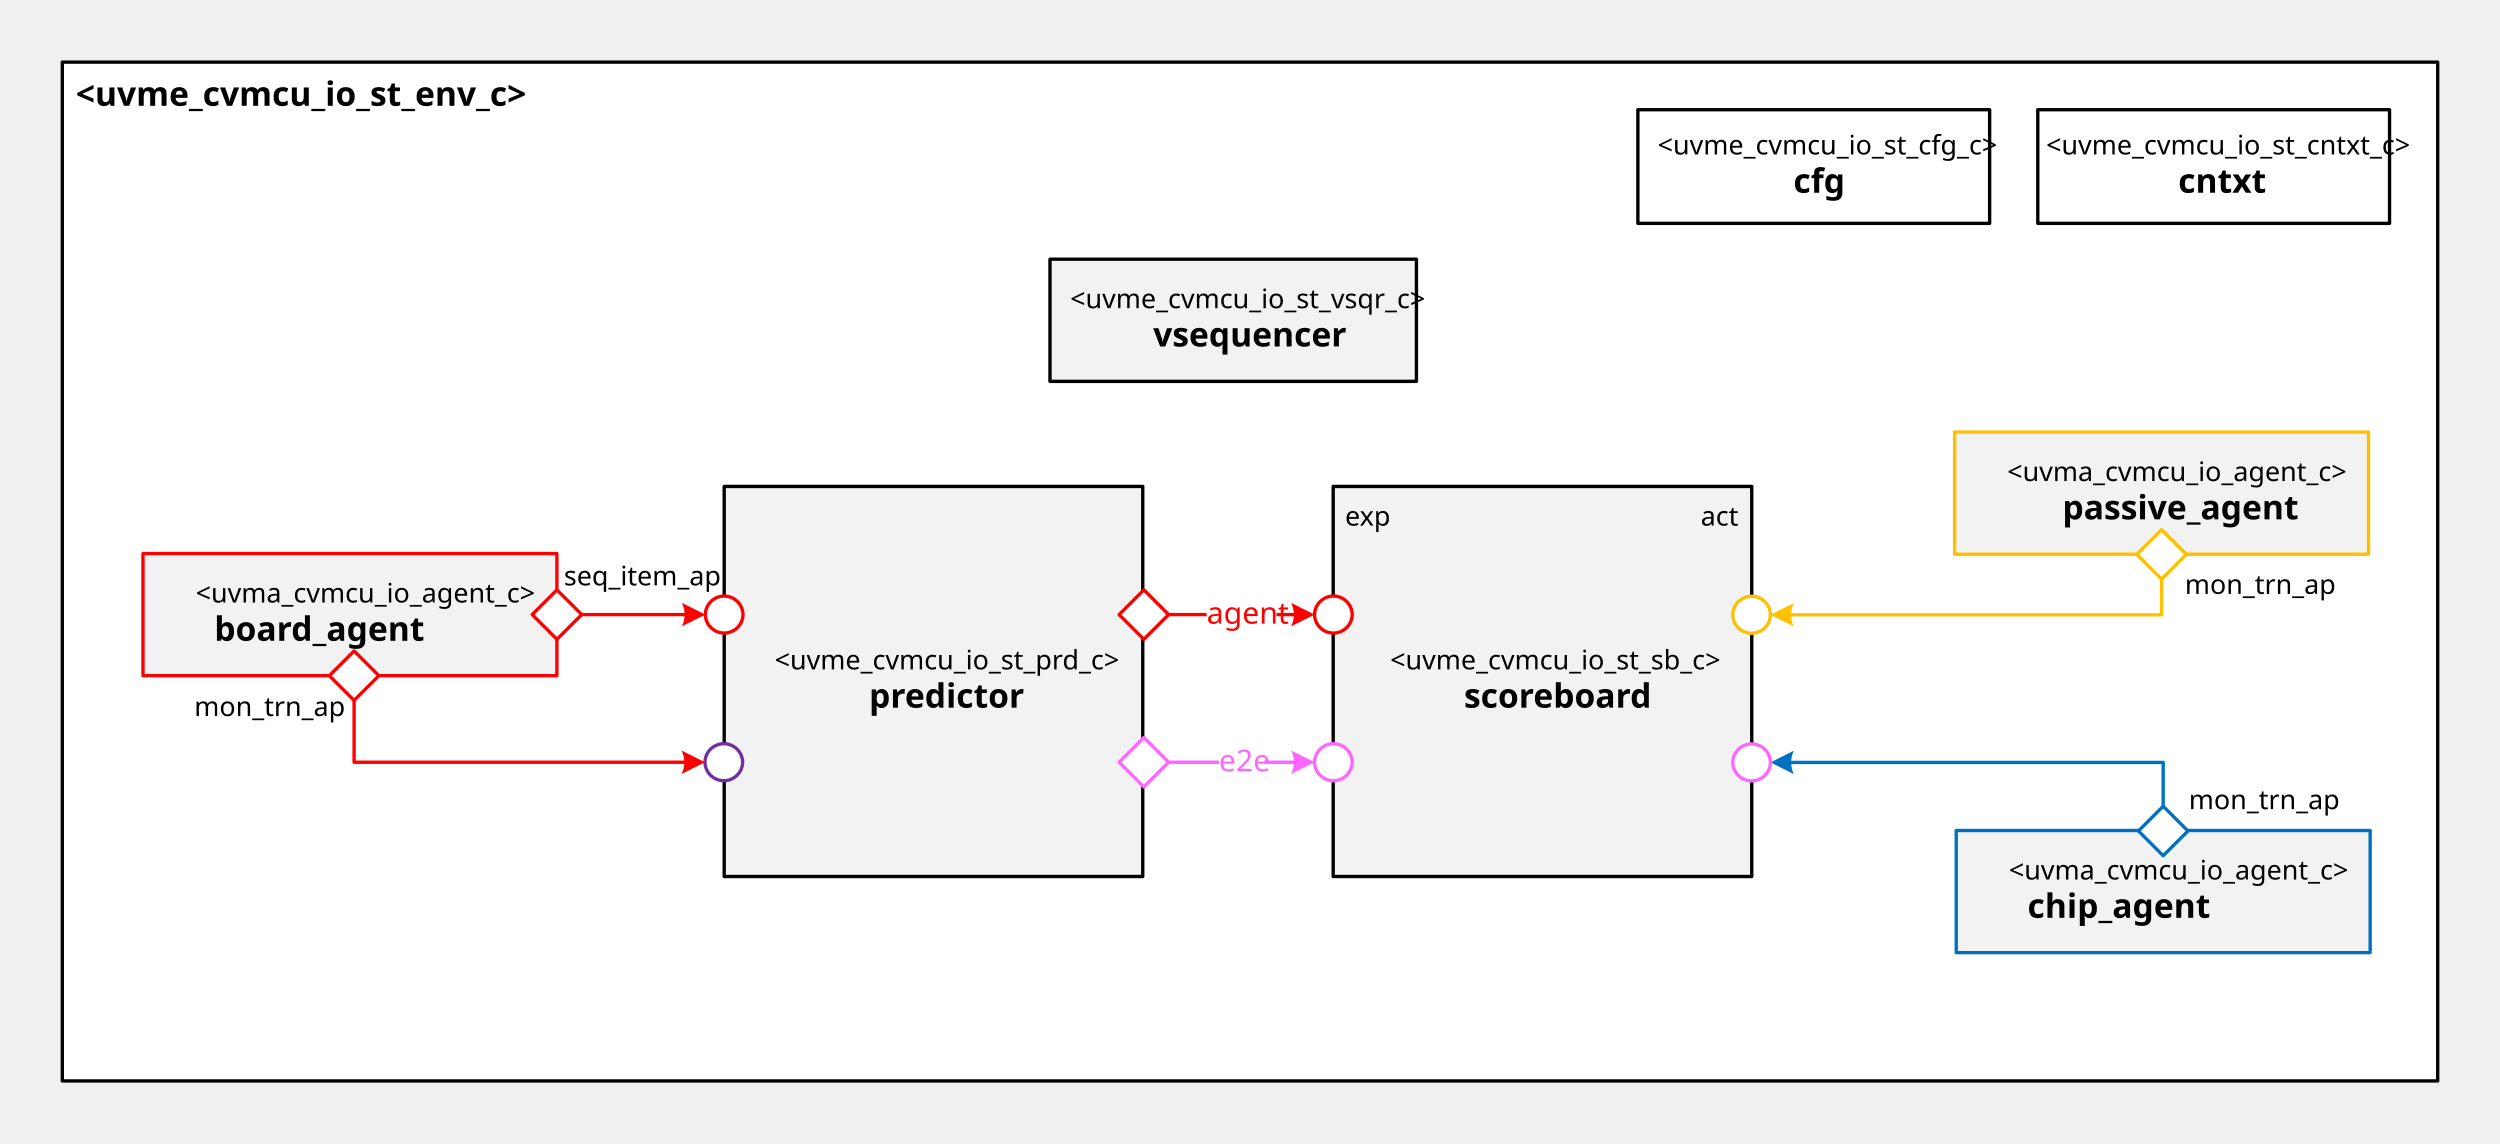
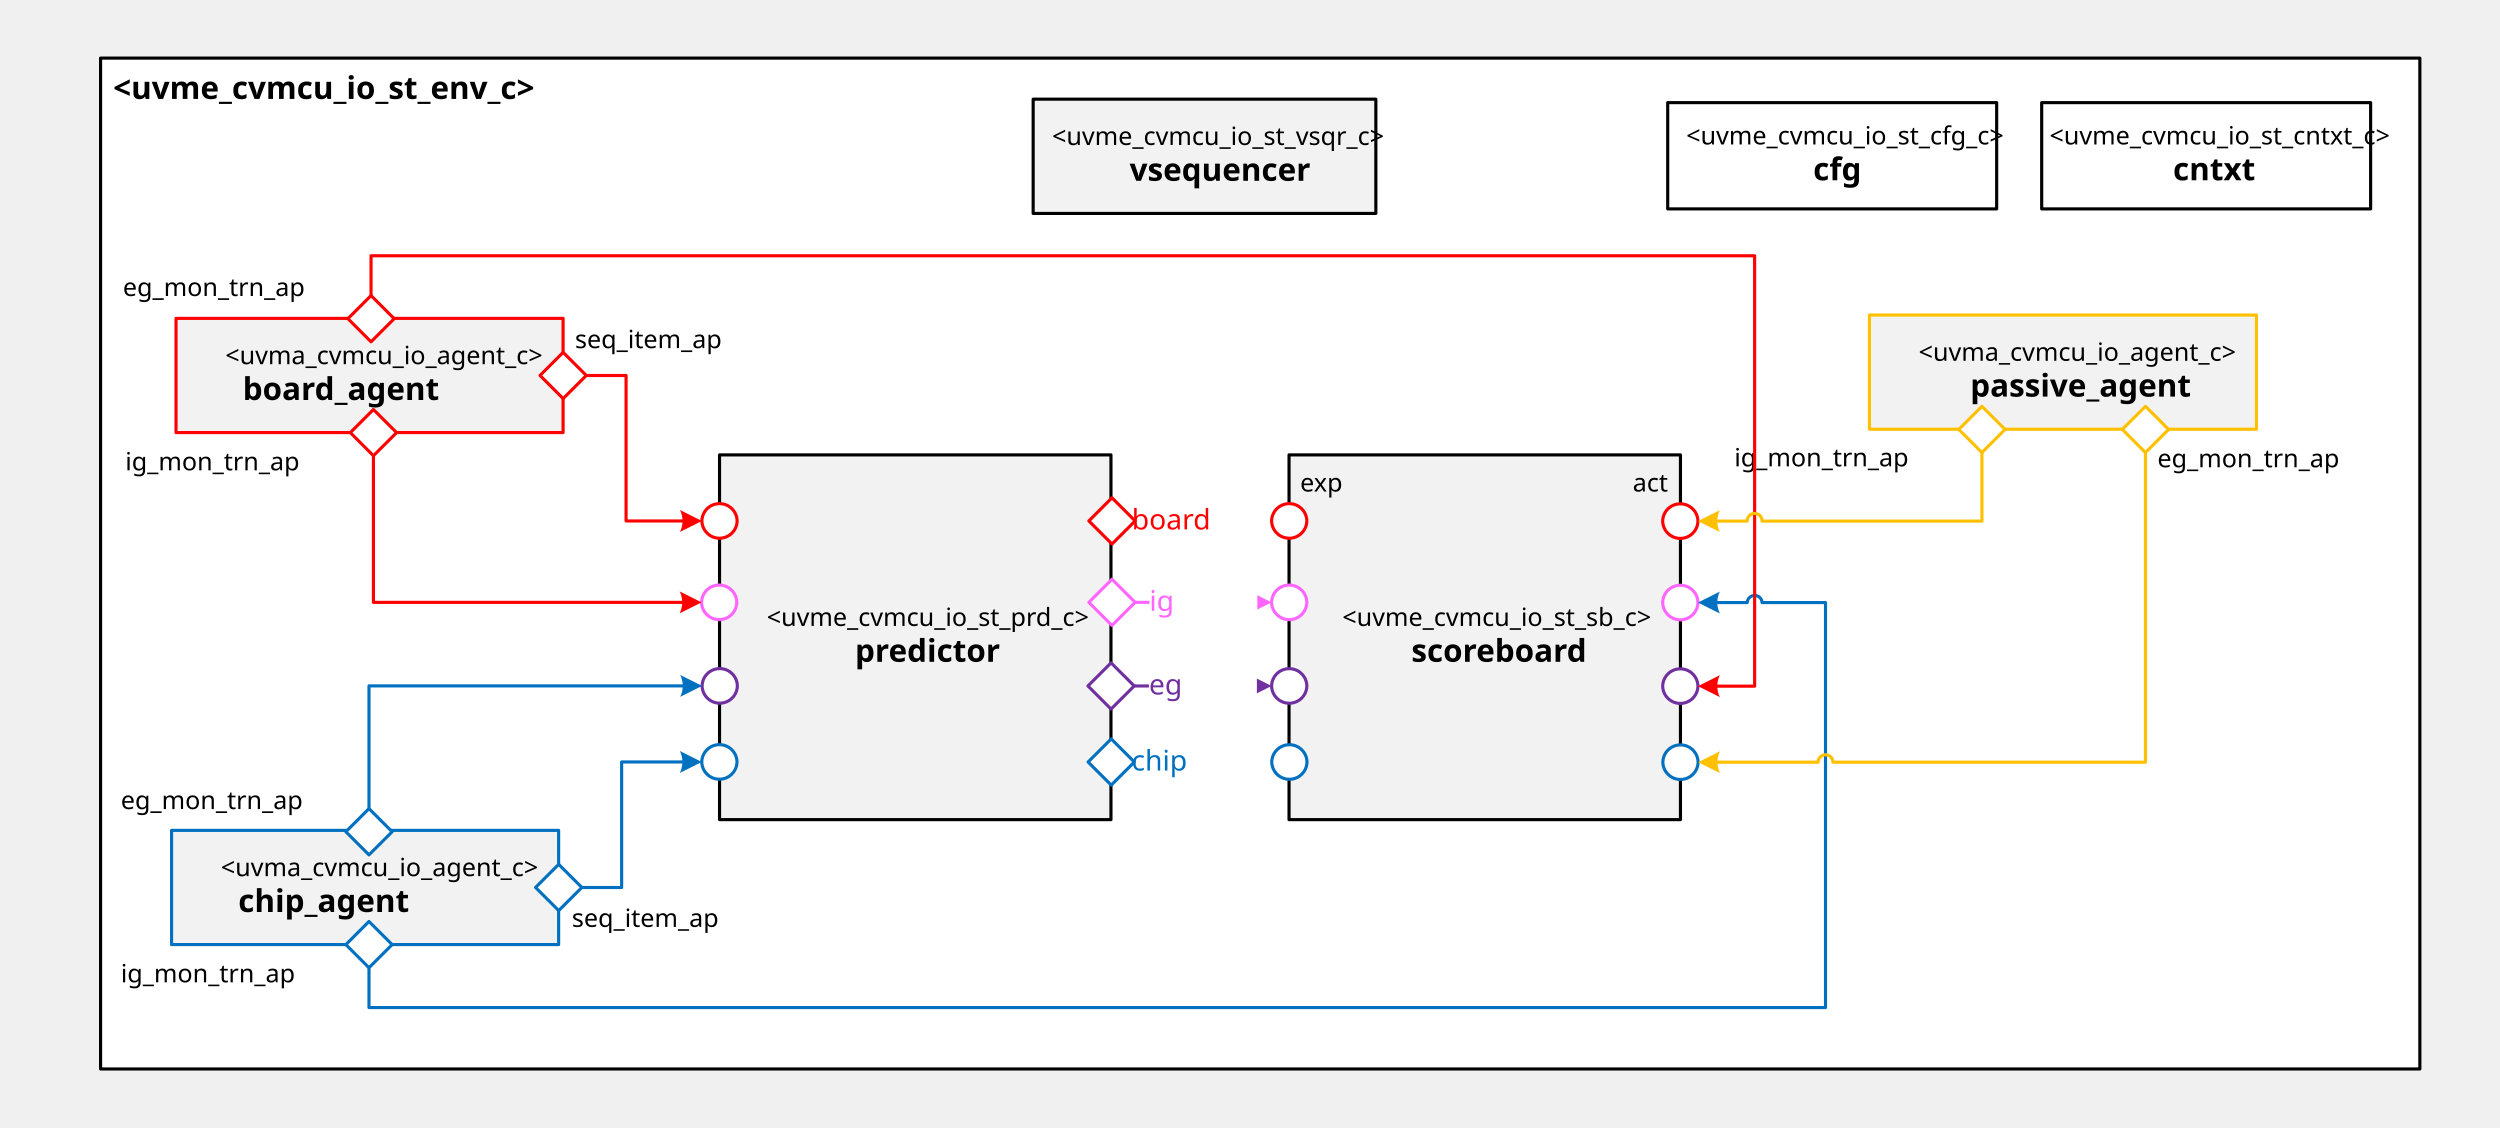
- <svg xmlns="http://www.w3.org/2000/svg" xmlns:xlink="http://www.w3.org/1999/xlink" width="10.336in" height="4.726in" viewBox="0 0 744.169 340.307" xml:space="preserve" color-interpolation-filters="sRGB" class="st27">
+ <svg xmlns="http://www.w3.org/2000/svg" xmlns:xlink="http://www.w3.org/1999/xlink" width="11.053in" height="4.983in" viewBox="0 0 795.778 358.807" xml:space="preserve" color-interpolation-filters="sRGB" class="st31">
  <style type="text/css">
	
		.st1 {fill:#ffffff;stroke:#000000;stroke-linecap:round;stroke-linejoin:round;stroke-width:1}
		.st2 {fill:#000000;font-family:Calibri;font-size:0.833em;font-weight:bold}
		.st3 {fill:#f2f2f2;stroke:#000000;stroke-linecap:round;stroke-linejoin:round;stroke-width:1}
		.st4 {fill:#000000;font-family:Calibri;font-size:0.667em}
		.st5 {font-size:1.25em;font-weight:bold}
		.st6 {marker-end:url(#mrkr5-22);stroke:#ff0000;stroke-linecap:round;stroke-linejoin:round;stroke-width:1}
		.st7 {fill:#ff0000;fill-opacity:1;stroke:#ff0000;stroke-opacity:1;stroke-width:0.284}
- 		.st8 {marker-end:url(#mrkr5-28);stroke:#0070c0;stroke-linecap:round;stroke-linejoin:round;stroke-width:1}
- 		.st9 {fill:#0070c0;fill-opacity:1;stroke:#0070c0;stroke-opacity:1;stroke-width:0.284}
- 		.st10 {fill:#ffffff;stroke:none;stroke-linecap:butt}
- 		.st11 {fill:#ff0000;font-family:Calibri;font-size:0.75em}
- 		.st12 {marker-end:url(#mrkr5-41);stroke:#ff66ff;stroke-linecap:round;stroke-linejoin:round;stroke-width:1}
- 		.st13 {fill:#ff66ff;fill-opacity:1;stroke:#ff66ff;stroke-opacity:1;stroke-width:0.284}
- 		.st14 {fill:#ffffff;stroke:none;stroke-linecap:butt;stroke-width:7.2}
- 		.st15 {fill:#ff66ff;font-family:Calibri;font-size:0.75em}
- 		.st16 {marker-end:url(#mrkr5-49);stroke:#ffc000;stroke-linecap:round;stroke-linejoin:round;stroke-width:1}
- 		.st17 {fill:#ffc000;fill-opacity:1;stroke:#ffc000;stroke-opacity:1;stroke-width:0.284}
- 		.st18 {fill:#f2f2f2;stroke:#ffc000;stroke-linecap:round;stroke-linejoin:round;stroke-width:1}
- 		.st19 {fill:#ffffff;stroke:#ffc000;stroke-linecap:round;stroke-linejoin:round;stroke-width:1}
- 		.st20 {fill:none;stroke:none;stroke-linecap:round;stroke-linejoin:round;stroke-width:0.75}
- 		.st21 {fill:#ffffff;stroke:#ff0000;stroke-linecap:round;stroke-linejoin:round;stroke-width:1}
- 		.st22 {fill:#ffffff;stroke:#7030a0;stroke-linecap:round;stroke-linejoin:round;stroke-width:1}
- 		.st23 {fill:#ffffff;stroke:#ff66ff;stroke-linecap:round;stroke-linejoin:round;stroke-width:1}
- 		.st24 {fill:#f2f2f2;stroke:#ff0000;stroke-linecap:round;stroke-linejoin:round;stroke-width:1}
- 		.st25 {fill:#f2f2f2;stroke:#0070c0;stroke-linecap:round;stroke-linejoin:round;stroke-width:1}
- 		.st26 {fill:#ffffff;stroke:#0070c0;stroke-linecap:round;stroke-linejoin:round;stroke-width:1}
- 		.st27 {fill:none;fill-rule:evenodd;font-size:12px;overflow:visible;stroke-linecap:square;stroke-miterlimit:3}
+ 		.st8 {fill:#ffffff;stroke:none;stroke-linecap:butt;stroke-width:7.2}
+ 		.st9 {fill:#ff0000;font-family:Calibri;font-size:0.75em}
+ 		.st10 {marker-end:url(#mrkr5-35);stroke:#ff66ff;stroke-linecap:round;stroke-linejoin:round;stroke-width:1}
+ 		.st11 {fill:#ff66ff;fill-opacity:1;stroke:#ff66ff;stroke-opacity:1;stroke-width:0.284}
+ 		.st12 {fill:#ff66ff;font-family:Calibri;font-size:0.75em}
+ 		.st13 {fill:#ffffff;stroke:#ff0000;stroke-linecap:round;stroke-linejoin:round;stroke-width:1}
+ 		.st14 {fill:#ffffff;stroke:#ff66ff;stroke-linecap:round;stroke-linejoin:round;stroke-width:1}
+ 		.st15 {fill:none;stroke:none;stroke-linecap:round;stroke-linejoin:round;stroke-width:0.75}
+ 		.st16 {fill:#ffffff;stroke:#7030a0;stroke-linecap:round;stroke-linejoin:round;stroke-width:1}
+ 		.st17 {fill:#ffffff;stroke:#0070c0;stroke-linecap:round;stroke-linejoin:round;stroke-width:1}
+ 		.st18 {marker-end:url(#mrkr5-85);stroke:#0070c0;stroke-linecap:round;stroke-linejoin:round;stroke-width:1}
+ 		.st19 {fill:#0070c0;fill-opacity:1;stroke:#0070c0;stroke-opacity:1;stroke-width:0.284}
+ 		.st20 {marker-end:url(#mrkr5-96);stroke:#7030a0;stroke-linecap:round;stroke-linejoin:round;stroke-width:1}
+ 		.st21 {fill:#7030a0;fill-opacity:1;stroke:#7030a0;stroke-opacity:1;stroke-width:0.284}
+ 		.st22 {fill:#7030a0;font-family:Calibri;font-size:0.75em}
+ 		.st23 {fill:#f2f2f2;stroke:#ffc000;stroke-linecap:round;stroke-linejoin:round;stroke-width:1}
+ 		.st24 {fill:#ffffff;stroke:#ffc000;stroke-linecap:round;stroke-linejoin:round;stroke-width:1}
+ 		.st25 {fill:#ffffff;stroke:none;stroke-linecap:butt}
+ 		.st26 {fill:#0070c0;font-family:Calibri;font-size:0.75em}
+ 		.st27 {fill:#f2f2f2;stroke:#0070c0;stroke-linecap:round;stroke-linejoin:round;stroke-width:1}
+ 		.st28 {marker-end:url(#mrkr5-168);stroke:#ffc000;stroke-linecap:round;stroke-linejoin:round;stroke-width:1}
+ 		.st29 {fill:#ffc000;fill-opacity:1;stroke:#ffc000;stroke-opacity:1;stroke-width:0.284}
+ 		.st30 {fill:#f2f2f2;stroke:#ff0000;stroke-linecap:round;stroke-linejoin:round;stroke-width:1}
+ 		.st31 {fill:none;fill-rule:evenodd;font-size:12px;overflow:visible;stroke-linecap:square;stroke-miterlimit:3}
	
	</style>
  <defs id="Markers">
    <g id="lend5">
      <path d="M 2 1 L 0 0 L 1.981 -0.993 C 1.672 -0.365 1.673 0.373 1.985 1 " style="stroke:none" />
    </g>
    <marker id="mrkr5-22" class="st7" refX="-6.16" orient="auto" markerUnits="strokeWidth" overflow="visible">
      <use xlink:href="#lend5" transform="scale(-3.52,-3.52) " />
    </marker>
-     <marker id="mrkr5-28" class="st9" refX="-6.16" orient="auto" markerUnits="strokeWidth" overflow="visible">
-       <use xlink:href="#lend5" transform="scale(-3.52,-3.52) " />
-     </marker>
-     <marker id="mrkr5-41" class="st13" refX="-6.16" orient="auto" markerUnits="strokeWidth" overflow="visible">
-       <use xlink:href="#lend5" transform="scale(-3.52,-3.52) " />
-     </marker>
-     <marker id="mrkr5-49" class="st17" refX="-6.16" orient="auto" markerUnits="strokeWidth" overflow="visible">
+     <marker id="mrkr5-35" class="st11" refX="-6.16" orient="auto" markerUnits="strokeWidth" overflow="visible">
+       <use xlink:href="#lend5" transform="scale(-3.52,-3.52) " />
+     </marker>
+     <marker id="mrkr5-85" class="st19" refX="-6.16" orient="auto" markerUnits="strokeWidth" overflow="visible">
+       <use xlink:href="#lend5" transform="scale(-3.52,-3.52) " />
+     </marker>
+     <marker id="mrkr5-96" class="st21" refX="-6.16" orient="auto" markerUnits="strokeWidth" overflow="visible">
+       <use xlink:href="#lend5" transform="scale(-3.52,-3.52) " />
+     </marker>
+     <marker id="mrkr5-168" class="st29" refX="-6.16" orient="auto" markerUnits="strokeWidth" overflow="visible">
      <use xlink:href="#lend5" transform="scale(-3.52,-3.52) " />
    </marker>
  </defs>
  <g>
-     <g id="shape1-1" transform="translate(18.5,-18.5)">
-       <rect x="0" y="37" width="707.169" height="303.307" class="st1" />
+     <g id="shape73-1" transform="translate(31.9659,-18.5)">
+       <rect x="0" y="37" width="738.35" height="321.807" class="st1" />
      <text x="4" y="50" class="st2">&lt;uvme_cvmcu_io_st_env_c&gt;</text>
    </g>
-     <g id="shape2-4" transform="translate(312.538,-226.772)">
-       <rect x="0" y="303.941" width="109.097" height="36.366" class="st3" />
-       <text x="6" y="318.52" class="st4">&lt;uvme_cvmcu_io_st_vsqr_c&gt; <tspan x="30.72" dy="1.14em" class="st5">vsequencer</tspan>
-       </text>
-     </g>
-     <g id="shape3-8" transform="translate(487.559,-273.807)">
-       <rect x="0" y="306.48" width="104.722" height="33.827" class="st1" />
-       <text x="5.88" y="319.79" class="st4">&lt;uvme_cvmcu_io_st_cfg_c&gt; <tspan x="46.32" dy="1.14em" class="st5">cfg</tspan>
-       </text>
-     </g>
-     <g id="shape4-12" transform="translate(606.614,-273.807)">
-       <rect x="0" y="306.48" width="104.722" height="33.827" class="st1" />
-       <text x="2.47" y="319.79" class="st4">&lt;uvme_cvmcu_io_st_cntxt_c&gt; <tspan x="41.82" dy="1.14em" class="st5">cntxt</tspan>
-       </text>
-     </g>
-     <g id="group5-16" transform="translate(71.0157,-120.588)">
+     <g id="shape74-4" transform="translate(328.856,-290.868)">
+       <rect x="0" y="322.441" width="109.097" height="36.366" class="st3" />
+       <text x="6" y="337.02" class="st4">&lt;uvme_cvmcu_io_st_vsqr_c&gt; <tspan x="30.72" dy="1.14em" class="st5">vsequencer</tspan>
+       </text>
+     </g>
+     <g id="shape75-8" transform="translate(530.869,-292.307)">
+       <rect x="0" y="324.98" width="104.722" height="33.827" class="st1" />
+       <text x="5.88" y="338.29" class="st4">&lt;uvme_cvmcu_io_st_cfg_c&gt; <tspan x="46.32" dy="1.14em" class="st5">cfg</tspan>
+       </text>
+     </g>
+     <g id="shape76-12" transform="translate(649.924,-292.307)">
+       <rect x="0" y="324.98" width="104.722" height="33.827" class="st1" />
+       <text x="2.47" y="338.29" class="st4">&lt;uvme_cvmcu_io_st_cntxt_c&gt; <tspan x="41.82" dy="1.14em" class="st5">cntxt</tspan>
+       </text>
+     </g>
+     <g id="group77-16" transform="translate(84.4816,-139.088)">
			</g>
-     <g id="shape6-17" transform="translate(173.126,-150.25)">
-       <path d="M0 333.22 L30.64 333.22" class="st6" />
-     </g>
-     <g id="shape11-23" transform="translate(643.949,-99.7205)">
-       <path d="M0 339.74 L0 326.7 L-110.76 326.7" class="st8" />
-     </g>
-     <g id="shape15-29" transform="translate(347.852,-150.25)">
-       <path d="M0 333.22 L37.29 333.22" class="st6" />
-       <rect x="11.338" y="327.821" width="20.769" height="10.8" class="st10" />
-       <text x="11.34" y="335.92" class="st11">agent</text>
-     </g>
-     <g id="shape16-36" transform="translate(347.852,-106.299)">
-       <path d="M0 333.22 L37.29 333.22" class="st12" />
-       <rect x="14.964" y="327.821" width="13.518" height="10.8" class="st14" />
-       <text x="14.96" y="335.92" class="st15">e2e</text>
-     </g>
-     <g id="shape17-44" transform="translate(643.465,-169.668)">
-       <path d="M0 342.09 L0 352.7 L-110.28 352.7" class="st16" />
-     </g>
-     <g id="group19-50" transform="translate(581.854,-156.829)">
-       <g id="shape20-51" transform="translate(123.222,-18.4797) scale(-1,1)">
-         <rect x="0" y="303.941" width="123.222" height="36.366" class="st18" />
-         <text x="-107.56" y="318.52" transform="scale(-1,1)" class="st4">&lt;uvma_cvmcu_io_agent_c&gt; <tspan x="-91.12" dy="1.14em" class="st5">passive_agent</tspan>
+     <g id="shape78-17" transform="translate(186.592,-239.272)">
+       <path d="M0 358.81 L12.67 358.81 L12.67 405.12 L30.64 405.12" class="st6" />
+     </g>
+     <g id="shape79-23" transform="translate(361.317,-185.876)">
+       <path d="M0 351.72 L37.29 351.72" class="st6" />
+       <rect x="-1.065" y="346.321" width="45.576" height="10.8" class="st8" />
+       <text x="-1.07" y="354.42" class="st9">board</text>
+     </g>
+     <g id="shape80-30" transform="translate(361.317,-159.957)">
+       <path d="M0 351.72 L37.29 351.72" class="st10" />
+       <rect x="4.54" y="346.321" width="34.365" height="10.8" class="st8" />
+       <text x="4.54" y="354.42" class="st12">ig</text>
+     </g>
+     <g id="shape81-38" transform="translate(229.013,-97.8701)">
+       <rect x="0" y="242.687" width="124.611" height="116.12" class="st3" />
+       <text x="15.02" y="297.15" class="st4">&lt;uvme_cvmcu_io_st_prd_c&gt; <tspan x="43.13" dy="1.14em" class="st5">predictor</tspan>
+       </text>
+     </g>
+     <g id="shape82-42" transform="translate(223.395,519.04) scale(1,-1)">
+       <path d="M0 353.2 A5.611 5.611 0 0 1 11.22 353.2 A5.611 5.611 0 0 1 0 353.2 Z" class="st13" />
+     </g>
+     <g id="shape83-44" transform="translate(223.288,544.958) scale(1,-1)">
+       <path d="M0 353.2 A5.611 5.611 0 0 1 11.22 353.2 A5.611 5.611 0 0 1 0 353.2 Z" class="st14" />
+     </g>
+     <g id="shape84-46" transform="translate(705.4,158.482) rotate(90)">
+       <path d="M7.36 358.81 L14.72 351.45 L7.36 344.08 L0 351.45 L7.36 358.81 Z" class="st13" />
+     </g>
+     <g id="shape85-48" transform="translate(705.4,184.402) rotate(90)">
+       <path d="M7.36 358.81 L14.72 351.45 L7.36 344.08 L0 351.45 L7.36 358.81 Z" class="st14" />
+     </g>
+     <g id="shape86-50" transform="translate(410.316,-97.8701)">
+       <rect x="0" y="242.687" width="124.611" height="116.12" class="st3" />
+       <text x="16.95" y="297.15" class="st4">&lt;uvme_cvmcu_io_st_sb_c&gt; <tspan x="38.94" dy="1.14em" class="st5">scoreboard</tspan>
+       </text>
+     </g>
+     <g id="shape87-54" transform="translate(409.182,-195.665)">
+       <rect x="0" y="340.665" width="20.976" height="18.142" class="st15" />
+       <text x="4.66" y="352.14" class="st4">exp</text>
+     </g>
+     <g id="shape88-57" transform="translate(514.186,-195.665)">
+       <rect x="0" y="340.665" width="20.976" height="18.142" class="st15" />
+       <text x="5.54" y="352.14" class="st4">act</text>
+     </g>
+     <g id="shape89-60" transform="translate(404.763,519.04) scale(1,-1)">
+       <path d="M0 353.2 A5.611 5.611 0 0 1 11.22 353.2 A5.611 5.611 0 0 1 0 353.2 Z" class="st13" />
+     </g>
+     <g id="shape90-62" transform="translate(404.763,544.959) scale(1,-1)">
+       <path d="M0 353.2 A5.611 5.611 0 0 1 11.22 353.2 A5.611 5.611 0 0 1 0 353.2 Z" class="st14" />
+     </g>
+     <g id="shape91-64" transform="translate(529.27,519.098) scale(1,-1)">
+       <path d="M0 353.2 A5.611 5.611 0 0 1 11.22 353.2 A5.611 5.611 0 0 1 0 353.2 Z" class="st13" />
+     </g>
+     <g id="shape92-66" transform="translate(529.27,545.017) scale(1,-1)">
+       <path d="M0 353.2 A5.611 5.611 0 0 1 11.22 353.2 A5.611 5.611 0 0 1 0 353.2 Z" class="st14" />
+     </g>
+     <g id="shape93-68" transform="translate(118.832,-213.716)">
+       <path d="M0 358.81 L0 405.48 L98.3 405.48" class="st6" />
+     </g>
+     <g id="shape94-73" transform="translate(176.74,-241.303)">
+       <rect x="0" y="340.665" width="54.709" height="18.142" class="st15" />
+       <text x="6.25" y="352.14" class="st4">seq_item_ap</text>
+     </g>
+     <g id="shape95-76" transform="translate(223.466,571.555) scale(1,-1)">
+       <path d="M0 353.2 A5.611 5.611 0 0 1 11.22 353.2 A5.611 5.611 0 0 1 0 353.2 Z" class="st16" />
+     </g>
+     <g id="shape96-78" transform="translate(223.356,595.766) scale(1,-1)">
+       <path d="M0 353.2 A5.611 5.611 0 0 1 11.22 353.2 A5.611 5.611 0 0 1 0 353.2 Z" class="st17" />
+     </g>
+     <g id="shape97-80" transform="translate(185.175,-76.2801)">
+       <path d="M0 358.81 L12.67 358.81 L12.67 318.85 L32.02 318.85" class="st18" />
+     </g>
+     <g id="shape98-86" transform="translate(117.415,-50.7238)">
+       <path d="M0 358.81 L0 371.48 L463.69 371.48 L463.69 242.55 L443.49 242.55 A2.362 2.362 -180 0 0 438.77 242.55 L429.24        242.55" class="st18" />
+     </g>
+     <g id="shape99-91" transform="translate(361.025,-133.342)">
+       <path d="M0 351.72 L37.58 351.72" class="st20" />
+       <rect x="4.688" y="346.321" width="34.365" height="10.8" class="st8" />
+       <text x="4.69" y="354.42" class="st22">eg</text>
+     </g>
+     <g id="shape100-99" transform="translate(705.108,211.016) rotate(90)">
+       <path d="M7.36 358.81 L14.72 351.45 L7.36 344.08 L0 351.45 L7.36 358.81 Z" class="st16" />
+     </g>
+     <g id="shape101-101" transform="translate(404.766,571.574) scale(1,-1)">
+       <path d="M0 353.2 A5.611 5.611 0 0 1 11.22 353.2 A5.611 5.611 0 0 1 0 353.2 Z" class="st16" />
+     </g>
+     <g id="shape102-103" transform="translate(529.272,571.632) scale(1,-1)">
+       <path d="M0 353.2 A5.611 5.611 0 0 1 11.22 353.2 A5.611 5.611 0 0 1 0 353.2 Z" class="st16" />
+     </g>
+     <g id="group103-105" transform="translate(546.379,-203.676)">
+       <g id="shape104-106" transform="translate(171.92,-18.4797) scale(-1,1)">
+         <rect x="0" y="322.441" width="123.222" height="36.366" class="st23" />
+         <text x="-107.56" y="337.02" transform="scale(-1,1)" class="st4">&lt;uvma_cvmcu_io_agent_c&gt; <tspan x="-91.12" dy="1.14em" class="st5">passive_agent</tspan>
        </text>
      </g>
-       <g id="shape21-55" transform="translate(-271.334,314.528) rotate(-90) scale(-1,1)">
-         <path d="M7.36 340.31 L14.72 332.95 L7.36 325.58 L0 332.95 L7.36 340.31 Z" class="st19" />
-       </g>
-       <g id="shape22-57" transform="translate(61.4264,5.68434E-14)">
-         <rect x="0" y="322.165" width="54.709" height="18.142" class="st20" />
-         <text x="7.11" y="333.64" class="st4">mon_trn_ap</text>
-       </g>
-     </g>
-     <g id="shape24-60" transform="translate(215.547,-79.3701)">
-       <rect x="0" y="224.187" width="124.611" height="116.12" class="st3" />
-       <text x="15.02" y="278.65" class="st4">&lt;uvme_cvmcu_io_st_prd_c&gt; <tspan x="43.13" dy="1.14em" class="st5">predictor</tspan>
-       </text>
-     </g>
-     <g id="shape25-64" transform="translate(209.929,517.666) scale(1,-1)">
-       <path d="M0 334.7 A5.611 5.611 0 0 1 11.22 334.7 A5.611 5.611 0 0 1 0 334.7 Z" class="st21" />
-     </g>
-     <g id="shape26-66" transform="translate(209.822,561.616) scale(1,-1)">
-       <path d="M0 334.7 A5.611 5.611 0 0 1 11.22 334.7 A5.611 5.611 0 0 1 0 334.7 Z" class="st22" />
-     </g>
-     <g id="shape28-68" transform="translate(673.434,175.608) rotate(90)">
-       <path d="M7.36 340.31 L14.72 332.95 L7.36 325.58 L0 332.95 L7.36 340.31 Z" class="st21" />
-     </g>
-     <g id="shape30-70" transform="translate(673.434,219.559) rotate(90)">
-       <path d="M7.36 340.31 L14.72 332.95 L7.36 325.58 L0 332.95 L7.36 340.31 Z" class="st23" />
-     </g>
-     <g id="group62-72" transform="translate(396.85,-79.3701)">
-       <g id="shape44-73">
-         <rect x="0" y="224.187" width="124.611" height="116.12" class="st3" />
-         <text x="16.95" y="278.65" class="st4">&lt;uvme_cvmcu_io_st_sb_c&gt; <tspan x="38.94" dy="1.14em" class="st5">scoreboard</tspan>
+       <g id="shape105-110" transform="translate(-214.869,333.028) rotate(-90) scale(-1,1)">
+         <path d="M7.36 358.81 L14.72 351.45 L7.36 344.08 L0 351.45 L7.36 358.81 Z" class="st24" />
+       </g>
+       <g id="shape106-112" transform="translate(136.392,0.295276)">
+         <rect x="0" y="340.665" width="94.632" height="18.142" class="st15" />
+         <text x="4" y="352.14" class="st4">eg_mon_trn_ap</text>
+       </g>
+       <g id="shape107-115" transform="translate(435.971,333.028) rotate(90)">
+         <path d="M7.36 358.81 L14.72 351.45 L7.36 344.08 L0 351.45 L7.36 358.81 Z" class="st24" />
+       </g>
+       <g id="shape108-117" transform="translate(84.7104,0) scale(-1,1)">
+         <rect x="0" y="340.665" width="84.71" height="18.142" class="st15" />
+         <text x="-79.02" y="352.14" transform="scale(-1,1)" class="st4">ig_mon_trn_ap</text>
+       </g>
+     </g>
+     <g id="shape109-120" transform="translate(361.073,-109.13)">
+       <path d="M0 351.72 L37.58 351.72" class="st18" />
+       <rect x="-0.917" y="346.321" width="45.576" height="10.8" class="st25" />
+       <text x="-0.92" y="354.42" class="st26">chip</text>
+     </g>
+     <g id="shape110-127" transform="translate(705.156,235.229) rotate(90)">
+       <path d="M7.36 358.81 L14.72 351.45 L7.36 344.08 L0 351.45 L7.36 358.81 Z" class="st17" />
+     </g>
+     <g id="shape111-129" transform="translate(404.814,595.787) scale(1,-1)">
+       <path d="M0 353.2 A5.611 5.611 0 0 1 11.22 353.2 A5.611 5.611 0 0 1 0 353.2 Z" class="st17" />
+     </g>
+     <g id="shape112-131" transform="translate(529.321,595.845) scale(1,-1)">
+       <path d="M0 353.2 A5.611 5.611 0 0 1 11.22 353.2 A5.611 5.611 0 0 1 0 353.2 Z" class="st17" />
+     </g>
+     <g id="shape113-133" transform="translate(117.415,-101.385)">
+       <path d="M0 358.81 L0 319.74 L99.89 319.74" class="st18" />
+     </g>
+     <g id="group114-138" transform="translate(31.4659,-39.4156)">
+       <g id="shape115-139" transform="translate(144.282,-17.6355)">
+         <rect x="0" y="340.665" width="54.709" height="18.142" class="st15" />
+         <text x="6.25" y="352.14" class="st4">seq_item_ap</text>
+       </g>
+       <g id="shape116-142" transform="translate(23.1024,-18.6816)">
+         <rect x="0" y="322.441" width="123.222" height="36.366" class="st27" />
+         <text x="15.67" y="337.02" class="st4">&lt;uvma_cvmcu_io_agent_c&gt; <tspan x="21.23" dy="1.14em" class="st5">chip_agent</tspan>
        </text>
      </g>
-     </g>
-     <g id="group43-77" transform="translate(391.297,-79.3701)">
-       <g id="shape45-78" transform="translate(4.41943,-97.7953)">
-         <rect x="0" y="322.165" width="20.976" height="18.142" class="st20" />
-         <text x="4.66" y="333.64" class="st4">exp</text>
-       </g>
-       <g id="shape46-81" transform="translate(109.423,-97.7953)">
-         <rect x="0" y="322.165" width="20.976" height="18.142" class="st20" />
-         <text x="5.54" y="333.64" class="st4">act</text>
-       </g>
-       <g id="shape47-84" transform="translate(-9.99201E-16,597.036) scale(1,-1)">
-         <path d="M0 334.7 A5.611 5.611 0 0 1 11.22 334.7 A5.611 5.611 0 0 1 0 334.7 Z" class="st21" />
-       </g>
-       <g id="shape48-86" transform="translate(-9.99201E-16,640.987) scale(1,-1)">
-         <path d="M0 334.7 A5.611 5.611 0 0 1 11.22 334.7 A5.611 5.611 0 0 1 0 334.7 Z" class="st23" />
-       </g>
-       <g id="shape50-88" transform="translate(124.507,597.094) scale(1,-1)">
-         <path d="M0 334.7 A5.611 5.611 0 0 1 11.22 334.7 A5.611 5.611 0 0 1 0 334.7 Z" class="st19" />
-       </g>
-       <g id="shape51-90" transform="translate(124.507,641.045) scale(1,-1)">
-         <path d="M0 334.7 A5.611 5.611 0 0 1 11.22 334.7 A5.611 5.611 0 0 1 0 334.7 Z" class="st23" />
-       </g>
-     </g>
-     <g id="group54-92" transform="translate(42.5197,-120.472)">
-       <g id="shape55-93" transform="translate(119.055,-38.8954)">
-         <rect x="0" y="322.165" width="54.709" height="18.142" class="st20" />
-         <text x="6.25" y="333.64" class="st4">seq_item_ap</text>
-       </g>
-       <g id="shape56-96" transform="translate(-1.19904E-13,-18.6816)">
-         <rect x="0" y="303.941" width="123.222" height="36.366" class="st24" />
-         <text x="15.67" y="318.52" class="st4">&lt;uvma_cvmcu_io_agent_c&gt; <tspan x="21.23" dy="1.14em" class="st5">board_agent</tspan>
+       <g id="shape117-146" transform="translate(497.792,314.581) rotate(90)">
+         <path d="M7.36 358.81 L14.72 351.45 L7.36 344.08 L0 351.45 L7.36 358.81 Z" class="st17" />
+       </g>
+       <g id="shape118-148" transform="translate(437.394,332.775) rotate(90)">
+         <path d="M7.36 358.81 L14.72 351.45 L7.36 344.08 L0 351.45 L7.36 358.81 Z" class="st17" />
+       </g>
+       <g id="shape119-150">
+         <rect x="0" y="340.665" width="85.957" height="18.142" class="st15" />
+         <text x="6.94" y="352.14" class="st4">ig_mon_trn_ap</text>
+       </g>
+       <g id="shape120-153" transform="translate(7.99361E-15,644.337) scale(1,-1)">
+         <rect x="0" y="340.665" width="85.957" height="18.142" class="st15" />
+         <text x="6.94" y="-347.34" transform="scale(1,-1)" class="st4">eg_mon_trn_ap</text>
+       </g>
+     </g>
+     <g id="shape121-156" transform="translate(118.072,-264.72)">
+       <path d="M0 358.81 L0 346.14 L440.47 346.14 L440.47 483.16 L428.58 483.16" class="st6" />
+     </g>
+     <g id="shape122-161" transform="translate(468.86,272.147) rotate(90) scale(-1,1)">
+       <path d="M7.36 358.81 L14.72 351.45 L7.36 344.08 L0 351.45 L7.36 358.81 Z" class="st17" />
+     </g>
+     <g id="shape123-163" transform="translate(630.905,-214.731)">
+       <path d="M0 358.81 L0 380.63 L-70 380.63 A2.362 2.362 -180 1 0 -74.72 380.63 L-84.25 380.63" class="st28" />
+     </g>
+     <g id="shape124-169" transform="translate(682.956,-214.731)">
+       <path d="M0 358.81 L0 457.38 L-99.49 457.38 A2.362 2.362 -180 0 0 -104.22 457.38 L-136.25 457.38" class="st28" />
+     </g>
+     <g id="group125-174" transform="translate(18.375,-202.408)">
+       <g id="shape126-175" transform="translate(37.6106,-18.6816)">
+         <rect x="0" y="322.441" width="123.222" height="36.366" class="st30" />
+         <text x="15.67" y="337.02" class="st4">&lt;uvma_cvmcu_io_agent_c&gt; <tspan x="21.23" dy="1.14em" class="st5">board_agent</tspan>
        </text>
      </g>
-       <g id="shape57-100" transform="translate(456.189,296.081) rotate(90)">
-         <path d="M7.36 340.31 L14.72 332.95 L7.36 325.58 L0 332.95 L7.36 340.31 Z" class="st21" />
-       </g>
-       <g id="shape58-102" transform="translate(395.792,314.275) rotate(90)">
-         <path d="M7.36 340.31 L14.72 332.95 L7.36 325.58 L0 332.95 L7.36 340.31 Z" class="st21" />
-       </g>
-       <g id="shape59-104" transform="translate(8.14567,5.68434E-14)">
-         <rect x="0" y="322.165" width="54.709" height="18.142" class="st20" />
-         <text x="7.11" y="333.64" class="st4">mon_trn_ap</text>
-       </g>
-     </g>
-     <g id="shape61-107" transform="translate(105.367,-131.781)">
-       <path d="M0 340.31 L0 358.7 L98.3 358.7" class="st6" />
-     </g>
-     <g id="group63-112" transform="translate(582.338,-56.6929)">
-       <g id="shape38-113" transform="translate(9.59233E-14,644.248) scale(1,-1)">
-         <rect x="0" y="303.941" width="123.222" height="36.366" class="st25" />
-         <text x="15.67" y="-325.72" transform="scale(1,-1)" class="st4">&lt;uvma_cvmcu_io_agent_c&gt; <tspan x="21.23" dy="1.14em" class="st5">chip_agent</tspan>
-         </text>
-       </g>
-       <g id="shape40-117" transform="translate(394.556,311.438) rotate(90) scale(-1,1)">
-         <path d="M7.36 340.31 L14.72 332.95 L7.36 325.58 L0 332.95 L7.36 340.31 Z" class="st26" />
-       </g>
-       <g id="shape41-119" transform="translate(62.1182,626.431) scale(1,-1)">
-         <rect x="0" y="322.165" width="54.709" height="18.142" class="st20" />
-         <text x="7.11" y="-328.84" transform="scale(1,-1)" class="st4">mon_trn_ap</text>
+       <g id="shape127-179" transform="translate(512.3,314.581) rotate(90)">
+         <path d="M7.36 358.81 L14.72 351.45 L7.36 344.08 L0 351.45 L7.36 358.81 Z" class="st13" />
+       </g>
+       <g id="shape128-181" transform="translate(451.903,332.775) rotate(90)">
+         <path d="M7.36 358.81 L14.72 351.45 L7.36 344.08 L0 351.45 L7.36 358.81 Z" class="st13" />
+       </g>
+       <g id="shape129-183" transform="translate(0.760177,5.68434E-14)">
+         <rect x="0" y="340.665" width="99.705" height="18.142" class="st15" />
+         <text x="20.69" y="352.14" class="st4">ig_mon_trn_ap</text>
+       </g>
+       <g id="shape130-186" transform="translate(451.142,311.219) rotate(90) scale(-1,1)">
+         <path d="M7.36 358.81 L14.72 351.45 L7.36 344.08 L0 351.45 L7.36 358.81 Z" class="st13" />
+       </g>
+       <g id="shape131-188" transform="translate(0,643.994) scale(1,-1)">
+         <rect x="0" y="340.665" width="99.705" height="18.142" class="st15" />
+         <text x="20.69" y="-347.34" transform="scale(1,-1)" class="st4">eg_mon_trn_ap</text>
      </g>
    </g>
  </g>
</svg>
